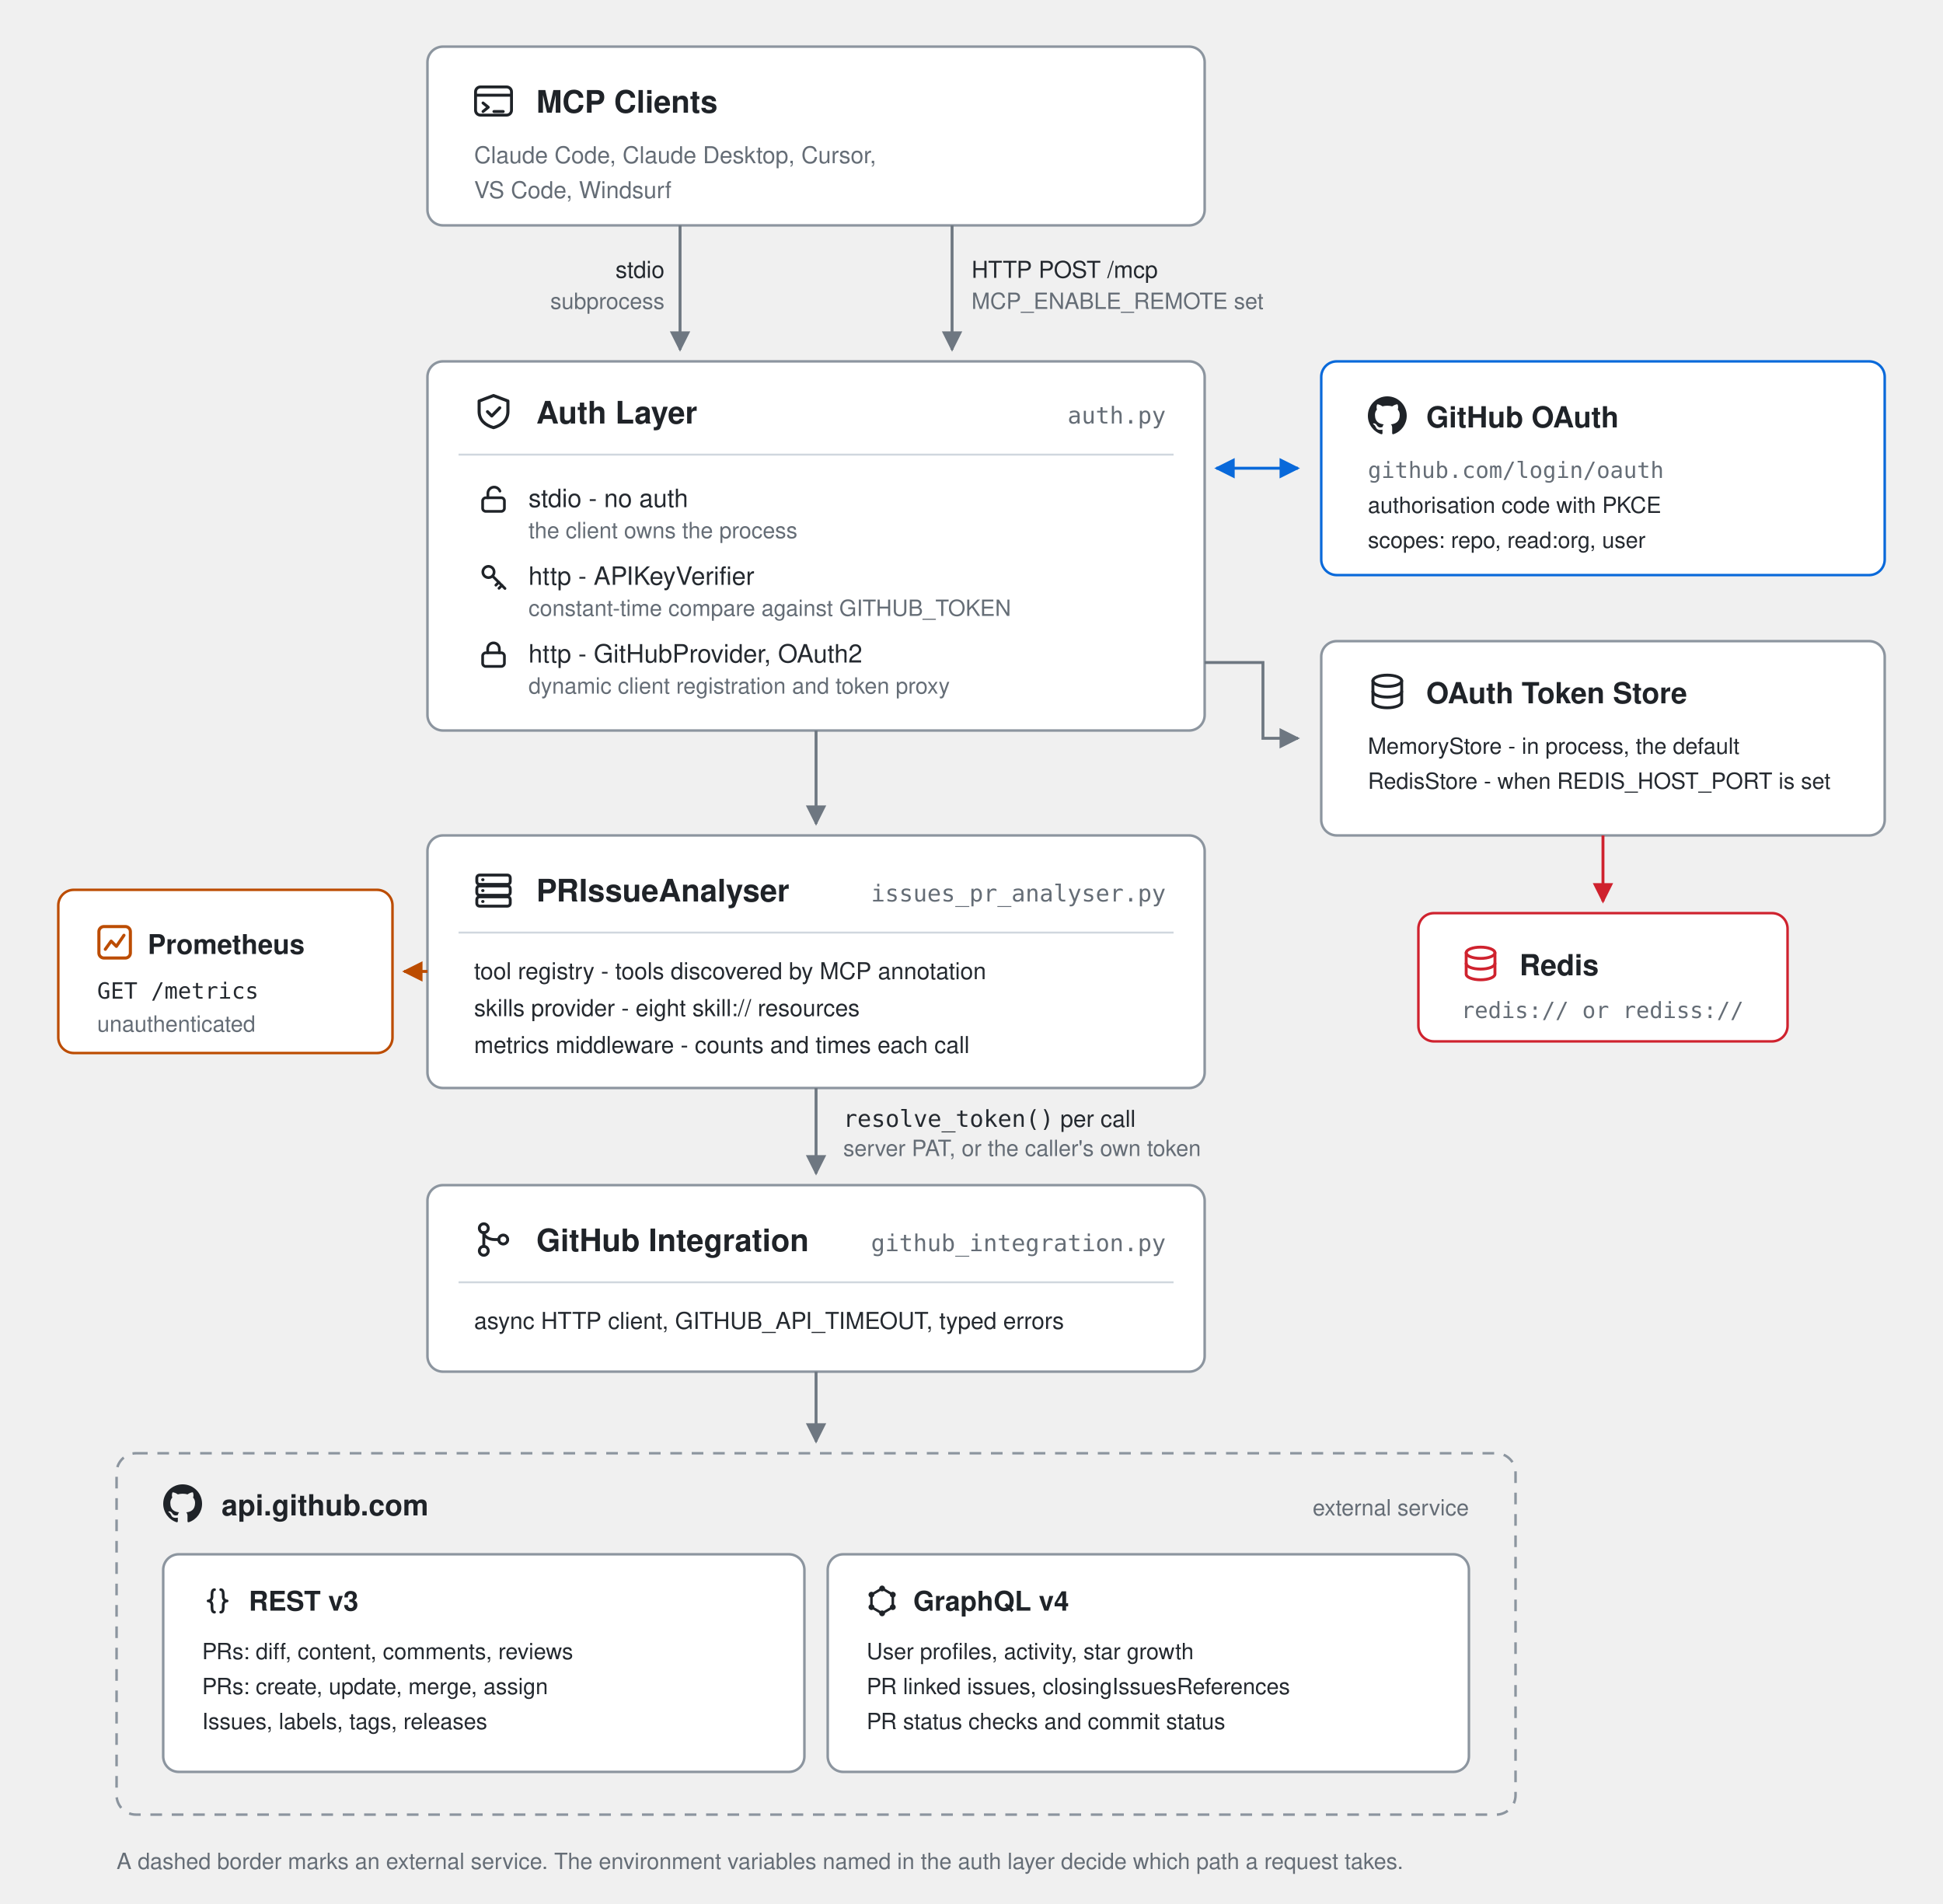
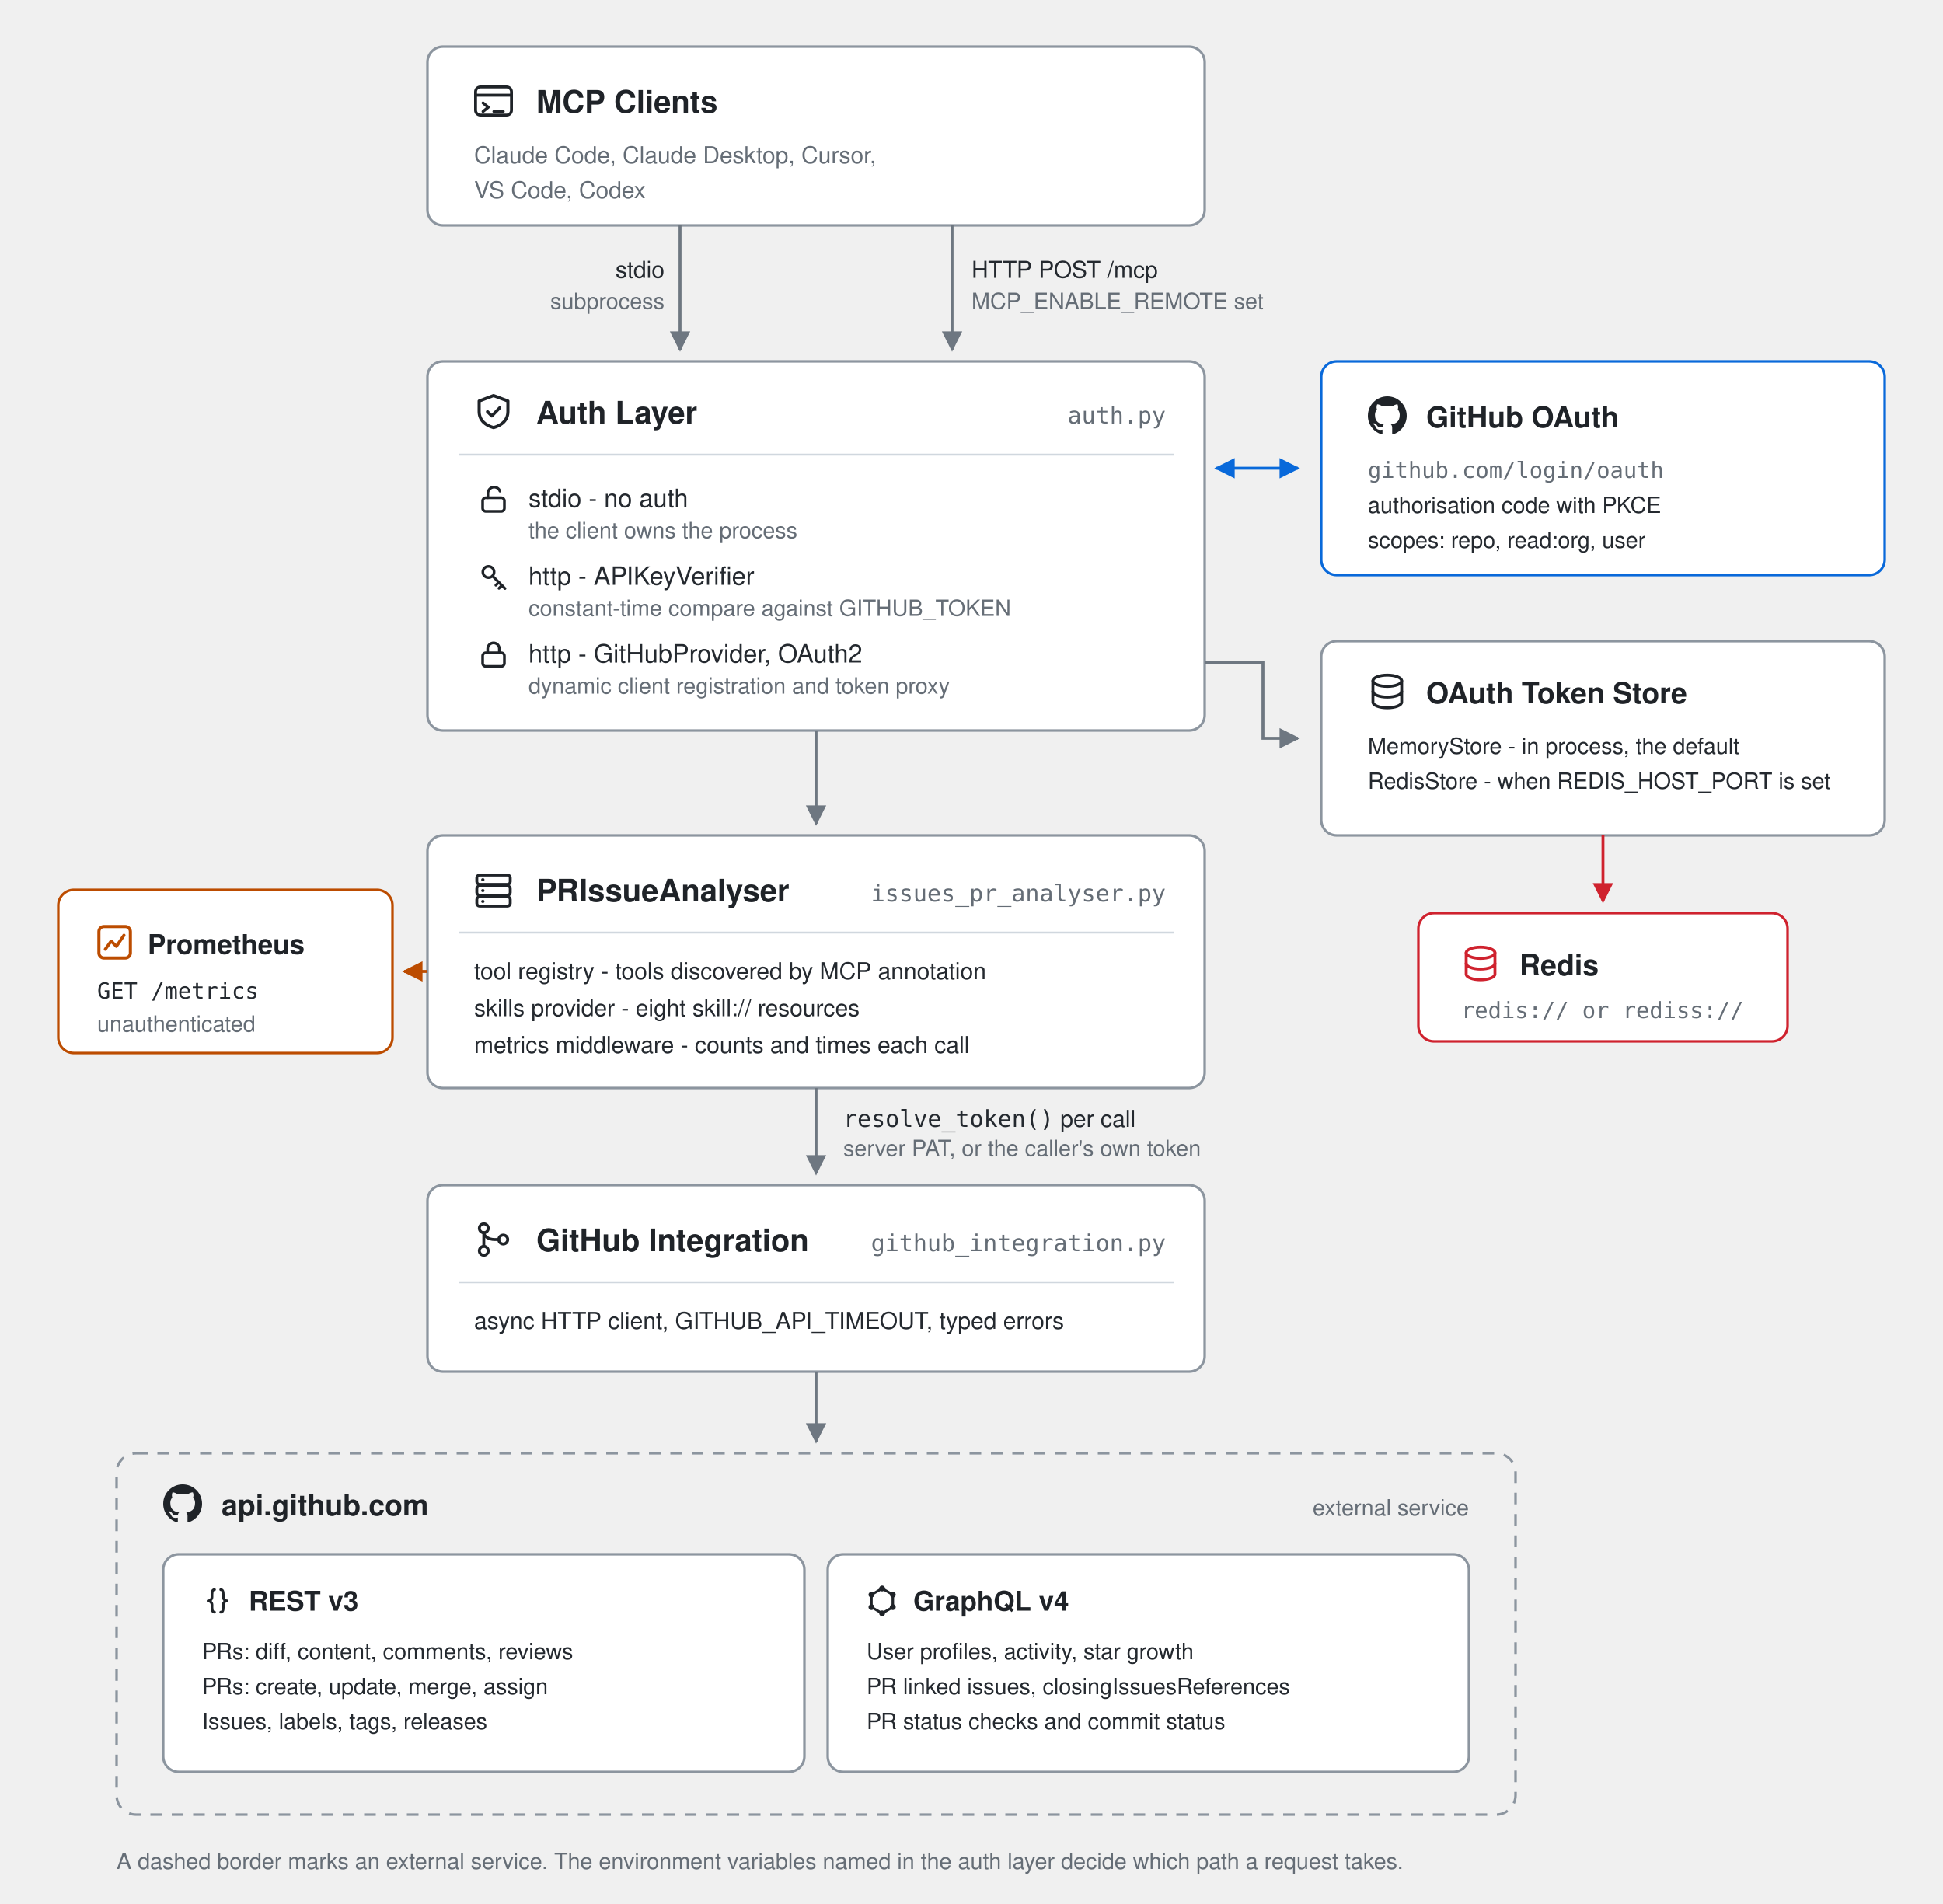
<svg xmlns="http://www.w3.org/2000/svg" viewBox="0 0 1000 980" width="1000" height="980" role="img" aria-labelledby="svgtitle svgdesc" font-family="ui-sans-serif, -apple-system, 'Segoe UI', Helvetica, Arial, sans-serif">
  <style>
    @media (prefers-color-scheme: dark) {
      .box     { fill: #161b22; stroke: #4b535d; }
      .boxdash { stroke: #768390; }
      .div     { stroke: #30363d; }
      .edge    { stroke: #768390; }
      .ah      { fill: #768390; }
      .t       { fill: #e6edf3; }
      .l       { fill: #c9d1d9; }
      .s       { fill: #9198a1; }
      .ic      { stroke: #c9d1d9; }
      .icf     { fill: #c9d1d9; }
      .gh      { fill: #e6edf3; }
      .o-s     { stroke: #f0883e; }
      .o-f     { fill: #f0883e; }
      .r-s     { stroke: #f85149; }
      .r-f     { fill: #f85149; }
      .b-s     { stroke: #58a6ff; }
      .b-f     { fill: #58a6ff; }
    }
  </style>
  <defs>
    <marker id="arw" viewBox="0 0 10 10" refX="9" refY="5" markerWidth="7" markerHeight="7" orient="auto-start-reverse">
      <path class="ah" fill="#6e7781" d="M0 0 L10 5 L0 10 z" />
    </marker>
    <marker id="arw-o" viewBox="0 0 10 10" refX="9" refY="5" markerWidth="7" markerHeight="7" orient="auto-start-reverse">
      <path class="o-f" fill="#bc4c00" d="M0 0 L10 5 L0 10 z" />
    </marker>
    <marker id="arw-r" viewBox="0 0 10 10" refX="9" refY="5" markerWidth="7" markerHeight="7" orient="auto-start-reverse">
      <path class="r-f" fill="#cf222e" d="M0 0 L10 5 L0 10 z" />
    </marker>
    <marker id="arw-b" viewBox="0 0 10 10" refX="9" refY="5" markerWidth="7" markerHeight="7" orient="auto-start-reverse">
      <path class="b-f" fill="#0969da" d="M0 0 L10 5 L0 10 z" />
    </marker>
  </defs>
  <rect class="box" x="220" y="24" width="400" height="92" rx="8" fill="#ffffff" stroke="#8c959f" stroke-width="1.3" />
  <g class="ic" transform="translate(244,42)" fill="none" stroke="#1f2328" stroke-width="1.5" stroke-linecap="round" stroke-linejoin="round">
    <rect x="0.75" y="2.75" width="18.5" height="14.5" rx="2.5" />
    <path d="M0.75 7 H19.25" />
    <path d="M4.6 11 L7.3 13.2 L4.6 15.4" />
    <path d="M10.2 15.4 H15" />
  </g>
  <text class="t" x="276" y="58" fill="#1f2328" font-size="16" font-weight="600">MCP Clients</text>
  <text class="s" x="244" y="84" fill="#656d76" font-size="12">Claude Code, Claude Desktop, Cursor,</text>
-   <text class="s" x="244" y="102" fill="#656d76" font-size="12">VS Code, Windsurf</text>
+   <text class="s" x="244" y="102" fill="#656d76" font-size="12">VS Code, Codex</text>
  <path class="edge" d="M350 116 V180" fill="none" stroke="#6e7781" stroke-width="1.5" marker-end="url(#arw)" />
  <text class="l" x="342" y="143" text-anchor="end" fill="#24292f" font-size="12">stdio</text>
  <text class="s" x="342" y="159" text-anchor="end" fill="#656d76" font-size="11.5">subprocess</text>
  <path class="edge" d="M490 116 V180" fill="none" stroke="#6e7781" stroke-width="1.5" marker-end="url(#arw)" />
  <text class="l" x="500" y="143" fill="#24292f" font-size="12">HTTP POST /mcp</text>
  <text class="s" x="500" y="159" fill="#656d76" font-size="11.5">MCP_ENABLE_REMOTE set</text>
  <rect class="box" x="220" y="186" width="400" height="190" rx="8" fill="#ffffff" stroke="#8c959f" stroke-width="1.3" />
  <g class="ic" transform="translate(244,202)" fill="none" stroke="#1f2328" stroke-width="1.6" stroke-linecap="round" stroke-linejoin="round">
    <path d="M10 1.6 L17.4 4.4 V9.8 c0 4.4-3.1 7.1-7.4 8.3 C5.7 16.9 2.6 14.2 2.6 9.8 V4.4 Z" />
    <path d="M6.9 9.9 L9.1 12.1 L13.2 7.9" />
  </g>
  <text class="t" x="276" y="218" fill="#1f2328" font-size="16" font-weight="600">Auth Layer</text>
  <text class="s" x="600" y="218" text-anchor="end" fill="#656d76" font-size="12" font-family="ui-monospace, SFMono-Regular, Menlo, monospace">auth.py</text>
  <path class="div" d="M236 234 H604" stroke="#d0d7de" stroke-width="1" />
  <g class="ic" transform="translate(246,249)" fill="none" stroke="#1f2328" stroke-width="1.4" stroke-linecap="round" stroke-linejoin="round">
    <rect x="2.4" y="7.2" width="11.2" height="7" rx="1.6" />
    <path d="M5.1 7.2 V4.9 a3.2 3.2 0 0 1 6.2-1.1" />
  </g>
  <text class="l" x="272" y="261" fill="#24292f" font-size="13">stdio - no auth</text>
  <text class="s" x="272" y="277" fill="#656d76" font-size="11.5">the client owns the process</text>
  <g class="ic" transform="translate(246,289)" fill="none" stroke="#1f2328" stroke-width="1.4" stroke-linecap="round" stroke-linejoin="round">
    <circle cx="5.4" cy="5.4" r="2.9" />
    <path d="M7.5 7.5 L13.9 13.9" />
    <path d="M10.7 10.7 L9.2 12.2" />
    <path d="M12.3 12.3 L10.8 13.8" />
  </g>
  <text class="l" x="272" y="301" fill="#24292f" font-size="13">http - APIKeyVerifier</text>
  <text class="s" x="272" y="317" fill="#656d76" font-size="11.5">constant-time compare against GITHUB_TOKEN</text>
  <g class="ic" transform="translate(246,329)" fill="none" stroke="#1f2328" stroke-width="1.4" stroke-linecap="round" stroke-linejoin="round">
    <rect x="2.4" y="7" width="11.2" height="7" rx="1.6" />
    <path d="M5 7 V4.9 a3 3 0 0 1 6 0 V7" />
  </g>
  <text class="l" x="272" y="341" fill="#24292f" font-size="13">http - GitHubProvider, OAuth2</text>
  <text class="s" x="272" y="357" fill="#656d76" font-size="11.5">dynamic client registration and token proxy</text>
  <path class="b-s" d="M626 241 H668" fill="none" stroke="#0969da" stroke-width="1.5" marker-start="url(#arw-b)" marker-end="url(#arw-b)" />
  <rect class="box b-s" x="680" y="186" width="290" height="110" rx="8" fill="#ffffff" stroke="#0969da" stroke-width="1.3" />
  <g class="gh" transform="translate(704,204) scale(1.25)" fill="#1f2328">
    <path d="M8 0c4.42 0 8 3.58 8 8a8.013 8.013 0 0 1-5.45 7.59c-.4.08-.55-.17-.55-.38 0-.27.01-1.13.01-2.2 0-.75-.25-1.23-.54-1.48 1.78-.2 3.65-.88 3.65-3.95 0-.88-.31-1.59-.82-2.15.08-.2.36-1.02-.08-2.12 0 0-.67-.22-2.2.82-.64-.18-1.32-.27-2-.27-.68 0-1.36.09-2 .27-1.53-1.03-2.2-.82-2.2-.82-.44 1.1-.16 1.92-.08 2.12-.51.56-.82 1.28-.82 2.15 0 3.06 1.86 3.75 3.64 3.95-.23.2-.44.55-.51 1.07-.46.21-1.61.55-2.33-.66-.15-.24-.6-.83-1.23-.82-.67.01-.27.38.01.53.34.19.73.9.82 1.13.16.45.68 1.31 2.69.94 0 .67.01 1.3.01 1.49 0 .21-.15.45-.55.38A7.995 7.995 0 0 1 0 8c0-4.42 3.58-8 8-8Z" />
  </g>
  <text class="t" x="734" y="220" fill="#1f2328" font-size="15" font-weight="600">GitHub OAuth</text>
  <text class="s" x="704" y="246" fill="#656d76" font-size="11.5" font-family="ui-monospace, SFMono-Regular, Menlo, monospace">github.com/login/oauth</text>
  <text class="l" x="704" y="264" fill="#24292f" font-size="11.5">authorisation code with PKCE</text>
  <text class="l" x="704" y="282" fill="#24292f" font-size="11.5">scopes: repo, read:org, user</text>
  <path class="edge" d="M620 341 H650 V380 H668" fill="none" stroke="#6e7781" stroke-width="1.5" marker-end="url(#arw)" />
  <rect class="box" x="680" y="330" width="290" height="100" rx="8" fill="#ffffff" stroke="#8c959f" stroke-width="1.3" />
  <g class="ic" transform="translate(704,346)" fill="none" stroke="#1f2328" stroke-width="1.5" stroke-linecap="round" stroke-linejoin="round">
    <ellipse cx="10" cy="4.4" rx="7.4" ry="2.9" />
    <path d="M2.6 4.4 V15.4 c0 1.6 3.3 2.9 7.4 2.9 s7.4-1.3 7.4-2.9 V4.4" />
    <path d="M2.6 9.9 c0 1.6 3.3 2.9 7.4 2.9 s7.4-1.3 7.4-2.9" />
  </g>
  <text class="t" x="734" y="362" fill="#1f2328" font-size="15" font-weight="600">OAuth Token Store</text>
  <text class="l" x="704" y="388" fill="#24292f" font-size="11.5">MemoryStore - in process, the default</text>
  <text class="l" x="704" y="406" fill="#24292f" font-size="11.5">RedisStore - when REDIS_HOST_PORT is set</text>
  <path class="r-s" d="M825 430 V464" fill="none" stroke="#cf222e" stroke-width="1.5" marker-end="url(#arw-r)" />
  <rect class="box r-s" x="730" y="470" width="190" height="66" rx="8" fill="#ffffff" stroke="#cf222e" stroke-width="1.3" />
  <g class="r-s" transform="translate(752,486)" fill="none" stroke="#cf222e" stroke-width="1.5" stroke-linecap="round" stroke-linejoin="round">
    <ellipse cx="10" cy="4.4" rx="7.4" ry="2.9" />
    <path d="M2.6 4.4 V15.4 c0 1.6 3.3 2.9 7.4 2.9 s7.4-1.3 7.4-2.9 V4.4" />
    <path d="M2.6 9.9 c0 1.6 3.3 2.9 7.4 2.9 s7.4-1.3 7.4-2.9" />
  </g>
  <text class="t" x="782" y="502" fill="#1f2328" font-size="15" font-weight="600">Redis</text>
  <text class="s" x="752" y="524" fill="#656d76" font-size="11.5" font-family="ui-monospace, SFMono-Regular, Menlo, monospace">redis:// or rediss://</text>
  <path class="edge" d="M420 376 V424" fill="none" stroke="#6e7781" stroke-width="1.5" marker-end="url(#arw)" />
  <rect class="box" x="220" y="430" width="400" height="130" rx="8" fill="#ffffff" stroke="#8c959f" stroke-width="1.3" />
  <g class="ic" transform="translate(244,448)" fill="none" stroke="#1f2328" stroke-width="1.5" stroke-linecap="round" stroke-linejoin="round">
    <rect x="1.4" y="2.4" width="17.2" height="4.8" rx="1.4" />
    <rect x="1.4" y="8" width="17.2" height="4.8" rx="1.4" />
    <rect x="1.4" y="13.6" width="17.2" height="4.8" rx="1.4" />
    <path d="M4.4 4.8 H4.6 M4.4 10.4 H4.6 M4.4 16 H4.6" />
  </g>
  <text class="t" x="276" y="464" fill="#1f2328" font-size="16" font-weight="600">PRIssueAnalyser</text>
  <text class="s" x="600" y="464" text-anchor="end" fill="#656d76" font-size="12" font-family="ui-monospace, SFMono-Regular, Menlo, monospace">issues_pr_analyser.py</text>
  <path class="div" d="M236 480 H604" stroke="#d0d7de" stroke-width="1" />
  <text class="l" x="244" y="504" fill="#24292f" font-size="12">tool registry - tools discovered by MCP annotation</text>
  <text class="l" x="244" y="523" fill="#24292f" font-size="12">skills provider - eight skill:// resources</text>
  <text class="l" x="244" y="542" fill="#24292f" font-size="12">metrics middleware - counts and times each call</text>
  <path class="o-s" d="M220 500 H208" fill="none" stroke="#bc4c00" stroke-width="1.5" marker-end="url(#arw-o)" />
  <rect class="box o-s" x="30" y="458" width="172" height="84" rx="8" fill="#ffffff" stroke="#bc4c00" stroke-width="1.3" />
  <g class="o-s" transform="translate(50,476)" fill="none" stroke="#bc4c00" stroke-width="1.6" stroke-linecap="round" stroke-linejoin="round">
    <rect x="0.9" y="0.9" width="16.2" height="16.2" rx="2.6" />
    <path d="M4.2 12.6 L7.2 8.4 L9.9 11.1 L13.8 5.4" />
  </g>
  <text class="t" x="76" y="491" fill="#1f2328" font-size="14" font-weight="600">Prometheus</text>
  <text class="l" x="50" y="514" fill="#24292f" font-size="11.5" font-family="ui-monospace, SFMono-Regular, Menlo, monospace">GET /metrics</text>
  <text class="s" x="50" y="531" fill="#656d76" font-size="11.5">unauthenticated</text>
  <path class="edge" d="M420 560 V604" fill="none" stroke="#6e7781" stroke-width="1.5" marker-end="url(#arw)" />
  <text class="l" x="434" y="580" fill="#24292f" font-size="12">
    <tspan font-family="ui-monospace, SFMono-Regular, Menlo, monospace">resolve_token()</tspan> per call</text>
  <text class="s" x="434" y="595" fill="#656d76" font-size="11.5">server PAT, or the caller's own token</text>
  <rect class="box" x="220" y="610" width="400" height="96" rx="8" fill="#ffffff" stroke="#8c959f" stroke-width="1.3" />
  <g class="ic" transform="translate(244,628)" fill="none" stroke="#1f2328" stroke-width="1.5" stroke-linecap="round" stroke-linejoin="round">
    <circle cx="5" cy="4.2" r="2.3" />
    <circle cx="5" cy="15.8" r="2.3" />
    <circle cx="15" cy="10" r="2.3" />
    <path d="M5 6.5 V13.5" />
    <path d="M12.7 10 H10.5 C7.4 10 5 8.2 5 6.5" />
  </g>
  <text class="t" x="276" y="644" fill="#1f2328" font-size="16" font-weight="600">GitHub Integration</text>
  <text class="s" x="600" y="644" text-anchor="end" fill="#656d76" font-size="12" font-family="ui-monospace, SFMono-Regular, Menlo, monospace">github_integration.py</text>
  <path class="div" d="M236 660 H604" stroke="#d0d7de" stroke-width="1" />
  <text class="l" x="244" y="684" fill="#24292f" font-size="12">async HTTP client, GITHUB_API_TIMEOUT, typed errors</text>
  <path class="edge" d="M420 706 V742" fill="none" stroke="#6e7781" stroke-width="1.5" marker-end="url(#arw)" />
  <rect class="boxdash" x="60" y="748" width="720" height="186" rx="10" fill="none" stroke="#8c959f" stroke-width="1.3" stroke-dasharray="6 5" />
  <g class="gh" transform="translate(84,764) scale(1.25)" fill="#1f2328">
    <path d="M8 0c4.42 0 8 3.58 8 8a8.013 8.013 0 0 1-5.45 7.59c-.4.08-.55-.17-.55-.38 0-.27.01-1.13.01-2.2 0-.75-.25-1.23-.54-1.48 1.78-.2 3.65-.88 3.65-3.95 0-.88-.31-1.59-.82-2.15.08-.2.36-1.02-.08-2.12 0 0-.67-.22-2.2.82-.64-.18-1.32-.27-2-.27-.68 0-1.36.09-2 .27-1.53-1.03-2.2-.82-2.2-.82-.44 1.1-.16 1.92-.08 2.12-.51.56-.82 1.28-.82 2.15 0 3.06 1.86 3.75 3.64 3.95-.23.2-.44.55-.51 1.07-.46.21-1.61.55-2.33-.66-.15-.24-.6-.83-1.23-.82-.67.01-.27.38.01.53.34.19.73.9.82 1.13.16.45.68 1.31 2.69.94 0 .67.01 1.3.01 1.49 0 .21-.15.45-.55.38A7.995 7.995 0 0 1 0 8c0-4.42 3.58-8 8-8Z" />
  </g>
  <text class="t" x="114" y="780" fill="#1f2328" font-size="15" font-weight="600">api.github.com</text>
  <text class="s" x="756" y="780" text-anchor="end" fill="#656d76" font-size="11.5">external service</text>
  <rect class="box" x="84" y="800" width="330" height="112" rx="8" fill="#ffffff" stroke="#8c959f" stroke-width="1.3" />
  <g class="ic" transform="translate(104,816)" fill="none" stroke="#1f2328" stroke-width="1.4" stroke-linecap="round" stroke-linejoin="round">
    <path d="M6.4 2.2 C4.9 2.2 5.1 4.4 5.1 6 C5.1 7.1 4.2 8 3.1 8 C4.2 8 5.1 8.9 5.1 10 C5.1 11.6 4.9 13.8 6.4 13.8" />
    <path d="M9.6 2.2 C11.1 2.2 10.9 4.4 10.9 6 C10.9 7.1 11.8 8 12.9 8 C11.8 8 10.9 8.9 10.9 10 C10.9 11.6 11.1 13.8 9.6 13.8" />
  </g>
  <text class="t" x="128" y="829" fill="#1f2328" font-size="14" font-weight="600">REST v3</text>
  <text class="l" x="104" y="854" fill="#24292f" font-size="11.5">PRs: diff, content, comments, reviews</text>
  <text class="l" x="104" y="872" fill="#24292f" font-size="11.5">PRs: create, update, merge, assign</text>
  <text class="l" x="104" y="890" fill="#24292f" font-size="11.5">Issues, labels, tags, releases</text>
  <rect class="box" x="426" y="800" width="330" height="112" rx="8" fill="#ffffff" stroke="#8c959f" stroke-width="1.3" />
  <g transform="translate(446,816)">
    <path class="ic" d="M8 1.6 L13.5 4.8 V11.2 L8 14.4 L2.5 11.2 V4.8 Z" fill="none" stroke="#1f2328" stroke-width="1.3" stroke-linejoin="round" />
    <g class="icf" fill="#1f2328">
      <circle cx="8" cy="1.6" r="1.5" />
      <circle cx="13.5" cy="4.8" r="1.5" />
      <circle cx="13.5" cy="11.2" r="1.5" />
      <circle cx="8" cy="14.4" r="1.5" />
      <circle cx="2.5" cy="11.2" r="1.5" />
      <circle cx="2.5" cy="4.8" r="1.5" />
    </g>
  </g>
  <text class="t" x="470" y="829" fill="#1f2328" font-size="14" font-weight="600">GraphQL v4</text>
  <text class="l" x="446" y="854" fill="#24292f" font-size="11.5">User profiles, activity, star growth</text>
  <text class="l" x="446" y="872" fill="#24292f" font-size="11.5">PR linked issues, closingIssuesReferences</text>
  <text class="l" x="446" y="890" fill="#24292f" font-size="11.5">PR status checks and commit status</text>
  <text class="s" x="60" y="962" fill="#656d76" font-size="11.5">A dashed border marks an external service. The environment variables named in the auth layer decide which path a request takes.</text>
</svg>
